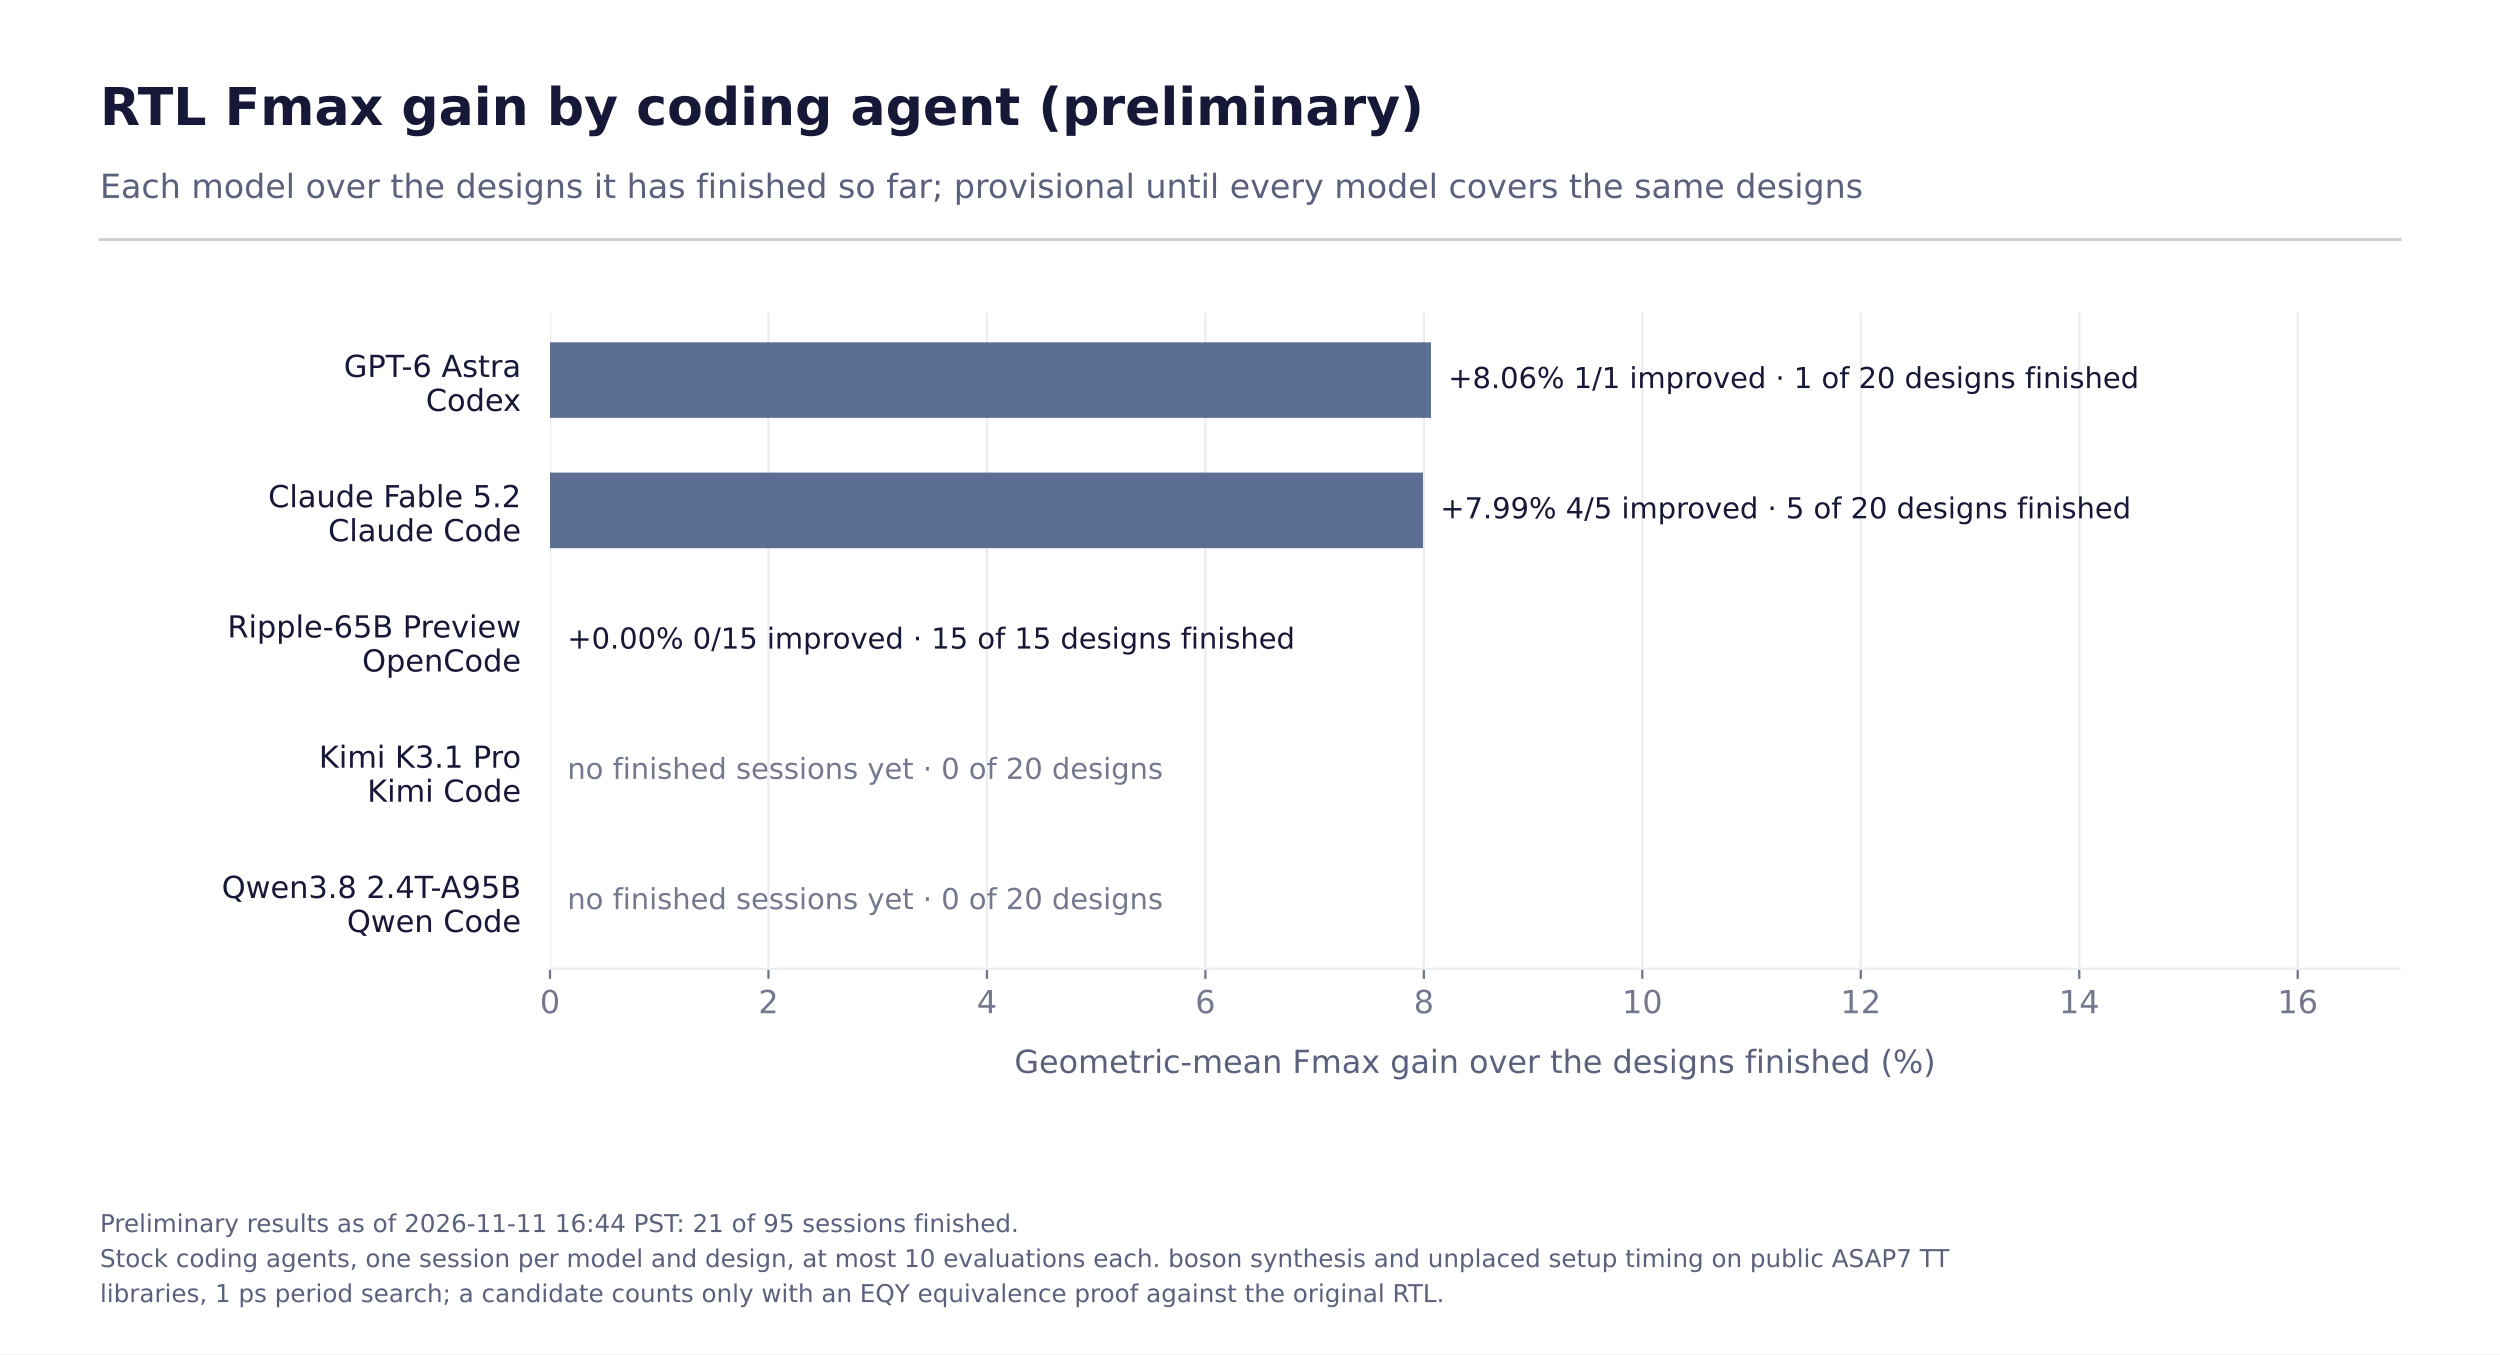
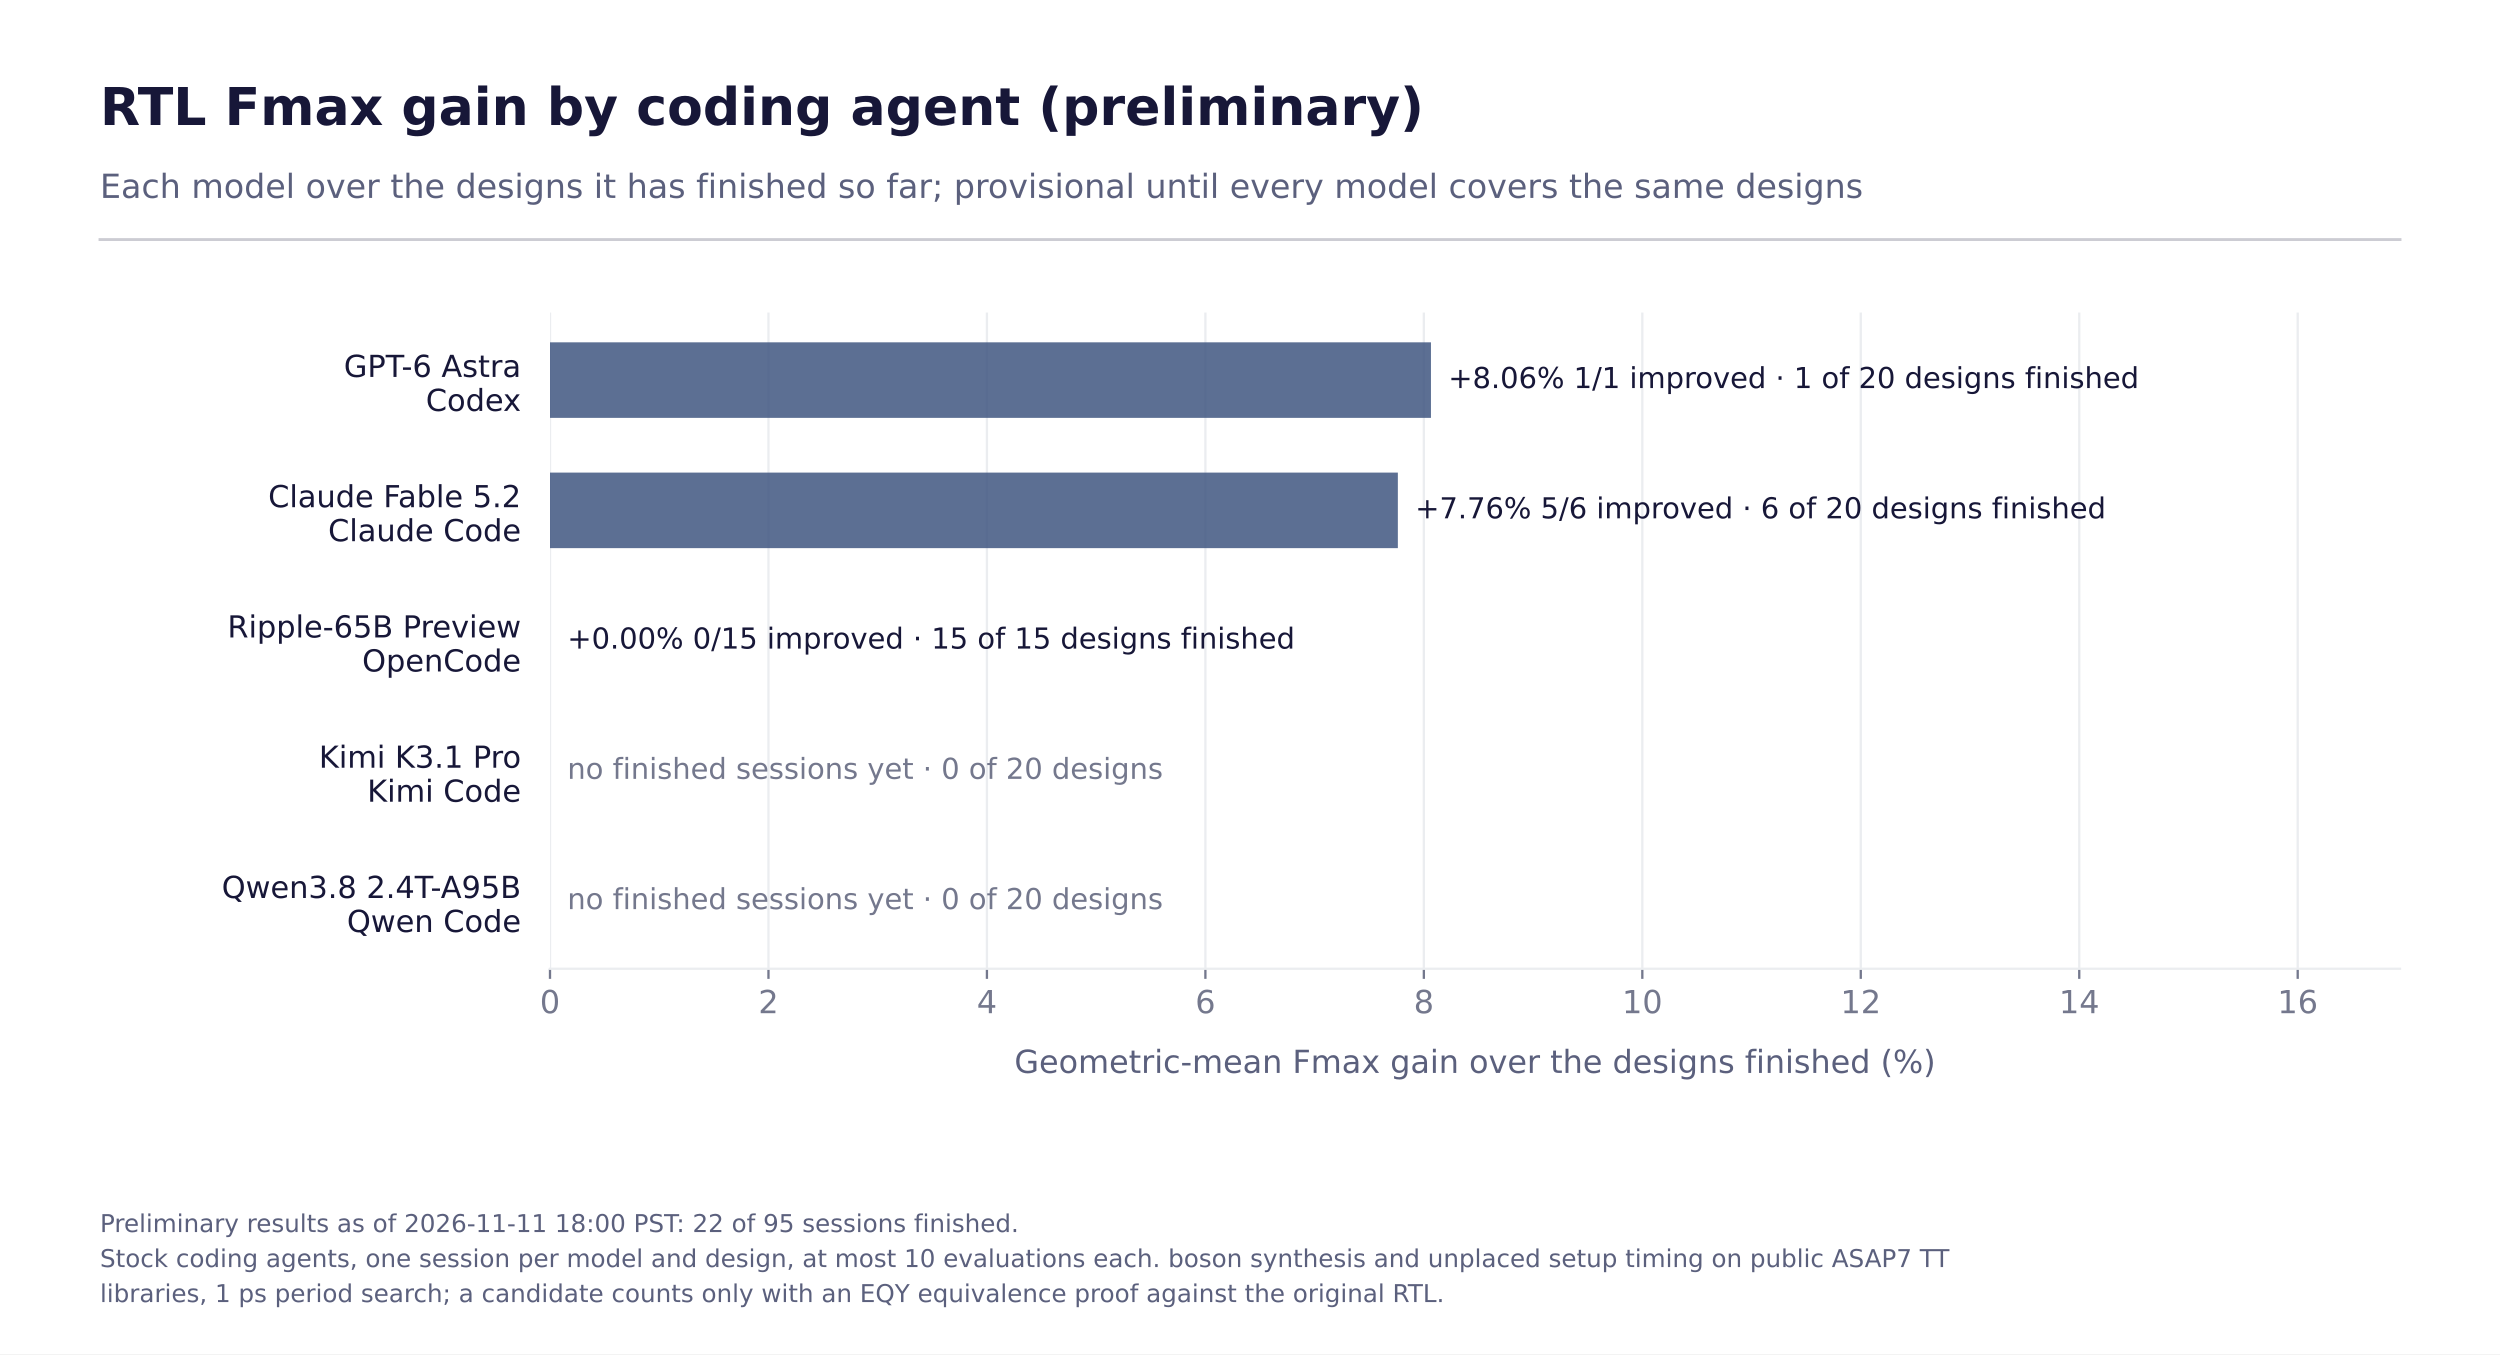
<svg xmlns="http://www.w3.org/2000/svg" xmlns:xlink="http://www.w3.org/1999/xlink" width="864pt" height="468pt" viewBox="0 0 864 468" version="1.1">
  <defs>
    <style type="text/css">*{stroke-linejoin: round; stroke-linecap: butt}</style>
  </defs>
  <g id="figure_1">
    <g id="patch_1">
      <path d="M 0 468  L 864 468  L 864 0  L 0 0  z " style="fill: #ffffff" />
    </g>
    <g id="axes_1">
      <g id="patch_2">
        <path d="M 190.08 334.8  L 829.44 334.8  L 829.44 108  L 190.08 108  z " style="fill: #ffffff" />
      </g>
      <g id="matplotlib.axis_1">
        <g id="xtick_1">
          <g id="line2d_1">
            <path d="M 190.08 334.8  L 190.08 108  " clip-path="url(#pcce7576f7a)" style="fill: none; stroke: #ebedf0; stroke-width: 0.8; stroke-linecap: square" />
          </g>
          <g id="line2d_2">
            <defs>
              <path id="m93d353a957" d="M 0 0  L 0 3.5  " style="stroke: #74788d; stroke-width: 0.8" />
            </defs>
            <g>
              <use xlink:href="#m93d353a957" x="190.08" y="334.8" style="fill: #74788d; stroke: #74788d; stroke-width: 0.8" />
            </g>
          </g>
          <g id="text_1">
            <text style="fill: #74788d; font: 11px 'DejaVu Sans'; text-anchor: middle" x="190.08" y="350.158" transform="rotate(-0 190.08 350.1583)">0</text>
          </g>
        </g>
        <g id="xtick_2">
          <g id="line2d_3">
            <path d="M 265.581 334.8  L 265.581 108  " clip-path="url(#pcce7576f7a)" style="fill: none; stroke: #ebedf0; stroke-width: 0.8; stroke-linecap: square" />
          </g>
          <g id="line2d_4">
            <g>
              <use xlink:href="#m93d353a957" x="265.581" y="334.8" style="fill: #74788d; stroke: #74788d; stroke-width: 0.8" />
            </g>
          </g>
          <g id="text_2">
            <text style="fill: #74788d; font: 11px 'DejaVu Sans'; text-anchor: middle" x="265.581" y="350.158" transform="rotate(-0 265.5808 350.1583)">2</text>
          </g>
        </g>
        <g id="xtick_3">
          <g id="line2d_5">
            <path d="M 341.082 334.8  L 341.082 108  " clip-path="url(#pcce7576f7a)" style="fill: none; stroke: #ebedf0; stroke-width: 0.8; stroke-linecap: square" />
          </g>
          <g id="line2d_6">
            <g>
              <use xlink:href="#m93d353a957" x="341.082" y="334.8" style="fill: #74788d; stroke: #74788d; stroke-width: 0.8" />
            </g>
          </g>
          <g id="text_3">
            <text style="fill: #74788d; font: 11px 'DejaVu Sans'; text-anchor: middle" x="341.082" y="350.158" transform="rotate(-0 341.0817 350.1583)">4</text>
          </g>
        </g>
        <g id="xtick_4">
          <g id="line2d_7">
            <path d="M 416.583 334.8  L 416.583 108  " clip-path="url(#pcce7576f7a)" style="fill: none; stroke: #ebedf0; stroke-width: 0.8; stroke-linecap: square" />
          </g>
          <g id="line2d_8">
            <g>
              <use xlink:href="#m93d353a957" x="416.583" y="334.8" style="fill: #74788d; stroke: #74788d; stroke-width: 0.8" />
            </g>
          </g>
          <g id="text_4">
            <text style="fill: #74788d; font: 11px 'DejaVu Sans'; text-anchor: middle" x="416.583" y="350.158" transform="rotate(-0 416.5825 350.1583)">6</text>
          </g>
        </g>
        <g id="xtick_5">
          <g id="line2d_9">
            <path d="M 492.083 334.8  L 492.083 108  " clip-path="url(#pcce7576f7a)" style="fill: none; stroke: #ebedf0; stroke-width: 0.8; stroke-linecap: square" />
          </g>
          <g id="line2d_10">
            <g>
              <use xlink:href="#m93d353a957" x="492.083" y="334.8" style="fill: #74788d; stroke: #74788d; stroke-width: 0.8" />
            </g>
          </g>
          <g id="text_5">
            <text style="fill: #74788d; font: 11px 'DejaVu Sans'; text-anchor: middle" x="492.083" y="350.158" transform="rotate(-0 492.0834 350.1583)">8</text>
          </g>
        </g>
        <g id="xtick_6">
          <g id="line2d_11">
            <path d="M 567.584 334.8  L 567.584 108  " clip-path="url(#pcce7576f7a)" style="fill: none; stroke: #ebedf0; stroke-width: 0.8; stroke-linecap: square" />
          </g>
          <g id="line2d_12">
            <g>
              <use xlink:href="#m93d353a957" x="567.584" y="334.8" style="fill: #74788d; stroke: #74788d; stroke-width: 0.8" />
            </g>
          </g>
          <g id="text_6">
            <text style="fill: #74788d; font: 11px 'DejaVu Sans'; text-anchor: middle" x="567.584" y="350.158" transform="rotate(-0 567.5842 350.1583)">10</text>
          </g>
        </g>
        <g id="xtick_7">
          <g id="line2d_13">
            <path d="M 643.085 334.8  L 643.085 108  " clip-path="url(#pcce7576f7a)" style="fill: none; stroke: #ebedf0; stroke-width: 0.8; stroke-linecap: square" />
          </g>
          <g id="line2d_14">
            <g>
              <use xlink:href="#m93d353a957" x="643.085" y="334.8" style="fill: #74788d; stroke: #74788d; stroke-width: 0.8" />
            </g>
          </g>
          <g id="text_7">
            <text style="fill: #74788d; font: 11px 'DejaVu Sans'; text-anchor: middle" x="643.085" y="350.158" transform="rotate(-0 643.085 350.1583)">12</text>
          </g>
        </g>
        <g id="xtick_8">
          <g id="line2d_15">
            <path d="M 718.586 334.8  L 718.586 108  " clip-path="url(#pcce7576f7a)" style="fill: none; stroke: #ebedf0; stroke-width: 0.8; stroke-linecap: square" />
          </g>
          <g id="line2d_16">
            <g>
              <use xlink:href="#m93d353a957" x="718.586" y="334.8" style="fill: #74788d; stroke: #74788d; stroke-width: 0.8" />
            </g>
          </g>
          <g id="text_8">
            <text style="fill: #74788d; font: 11px 'DejaVu Sans'; text-anchor: middle" x="718.586" y="350.158" transform="rotate(-0 718.5859 350.1583)">14</text>
          </g>
        </g>
        <g id="xtick_9">
          <g id="line2d_17">
            <path d="M 794.087 334.8  L 794.087 108  " clip-path="url(#pcce7576f7a)" style="fill: none; stroke: #ebedf0; stroke-width: 0.8; stroke-linecap: square" />
          </g>
          <g id="line2d_18">
            <g>
              <use xlink:href="#m93d353a957" x="794.087" y="334.8" style="fill: #74788d; stroke: #74788d; stroke-width: 0.8" />
            </g>
          </g>
          <g id="text_9">
            <text style="fill: #74788d; font: 11px 'DejaVu Sans'; text-anchor: middle" x="794.087" y="350.158" transform="rotate(-0 794.0867 350.1583)">16</text>
          </g>
        </g>
        <g id="text_10">
          <text style="fill: #5b607d; font: 11px 'DejaVu Sans'; text-anchor: middle" x="509.76" y="370.804" transform="rotate(-0 509.76 370.8042)">Geometric-mean Fmax gain over the designs finished (%)</text>
        </g>
      </g>
      <g id="matplotlib.axis_2">
        <g id="ytick_1">
          <g id="line2d_19" />
          <g id="text_11">
            <text style="fill: #171738; font: 10.5px 'DejaVu Sans'" transform="translate(118.8322 130.2724)">GPT-6 Astra</text>
            <text style="fill: #171738; font: 10.5px 'DejaVu Sans'" transform="translate(147.1658 142.0301)">Codex</text>
          </g>
        </g>
        <g id="ytick_2">
          <g id="line2d_20" />
          <g id="text_12">
            <text style="fill: #171738; font: 10.5px 'DejaVu Sans'" transform="translate(92.68391 175.2903)">Claude Fable 5.2</text>
            <text style="fill: #171738; font: 10.5px 'DejaVu Sans'" transform="translate(113.3952 187.048)">Claude Code</text>
          </g>
        </g>
        <g id="ytick_3">
          <g id="line2d_21" />
          <g id="text_13">
            <text style="fill: #171738; font: 10.5px 'DejaVu Sans'" transform="translate(78.59914 220.3082)">Ripple-65B Preview</text>
            <text style="fill: #171738; font: 10.5px 'DejaVu Sans'" transform="translate(125.1502 232.0659)">OpenCode</text>
          </g>
        </g>
        <g id="ytick_4">
          <g id="line2d_22" />
          <g id="text_14">
            <text style="fill: #171738; font: 10.5px 'DejaVu Sans'" transform="translate(110.2222 265.326)">Kimi K3.1 Pro</text>
            <text style="fill: #171738; font: 10.5px 'DejaVu Sans'" transform="translate(126.9123 277.0837)">Kimi Code</text>
          </g>
        </g>
        <g id="ytick_5">
          <g id="line2d_23" />
          <g id="text_15">
            <text style="fill: #171738; font: 10.5px 'DejaVu Sans'" transform="translate(76.62383 310.3439)">Qwen3.8 2.4T-A95B</text>
            <text style="fill: #171738; font: 10.5px 'DejaVu Sans'" transform="translate(119.892 322.1016)">Qwen Code</text>
          </g>
        </g>
      </g>
      <g id="patch_3">
        <path d="M 190.08 118.309  L 494.537 118.309  L 494.537 144.419  L 190.08 144.419  z " clip-path="url(#pcce7576f7a)" style="fill: #3f5680; opacity: 0.85" />
      </g>
      <g id="patch_4">
-         <path d="M 190.08 163.327  L 491.781 163.327  L 491.781 189.437  L 190.08 189.437  z " clip-path="url(#pcce7576f7a)" style="fill: #3f5680; opacity: 0.85" />
+         <path d="M 190.08 163.327  L 483.099 163.327  L 483.099 189.437  L 190.08 189.437  z " clip-path="url(#pcce7576f7a)" style="fill: #3f5680; opacity: 0.85" />
      </g>
      <g id="patch_5">
        <path d="M 190.08 208.345  L 190.08 208.345  L 190.08 234.455  L 190.08 234.455  z " clip-path="url(#pcce7576f7a)" style="fill: #3f5680; opacity: 0.85" />
      </g>
      <g id="patch_6">
        <path d="M 190.08 253.363  L 190.08 253.363  L 190.08 279.473  L 190.08 279.473  z " clip-path="url(#pcce7576f7a)" style="fill: #3f5680; opacity: 0.85" />
      </g>
      <g id="patch_7">
        <path d="M 190.08 298.381  L 190.08 298.381  L 190.08 324.491  L 190.08 324.491  z " clip-path="url(#pcce7576f7a)" style="fill: #3f5680; opacity: 0.85" />
      </g>
      <g id="patch_8">
        <path d="M 190.08 334.8  L 829.44 334.8  " style="fill: none; stroke: #ebedf0; stroke-width: 0.8; stroke-linejoin: miter; stroke-linecap: square" />
      </g>
      <g id="text_16">
        <text style="fill: #171738; font: 10px 'DejaVu Sans'; text-anchor: start" x="500.537" y="134.124" transform="rotate(-0 500.5371 134.1236)">+8.06%   1/1 improved · 1 of 20 designs finished</text>
      </g>
      <g id="text_17">
-         <text style="fill: #171738; font: 10px 'DejaVu Sans'; text-anchor: start" x="497.781" y="179.142" transform="rotate(-0 497.7814 179.1415)">+7.99%   4/5 improved · 5 of 20 designs finished</text>
+         <text style="fill: #171738; font: 10px 'DejaVu Sans'; text-anchor: start" x="489.099" y="179.142" transform="rotate(-0 489.0988 179.1415)">+7.76%   5/6 improved · 6 of 20 designs finished</text>
      </g>
      <g id="text_18">
        <text style="fill: #171738; font: 10px 'DejaVu Sans'; text-anchor: start" x="196.08" y="224.159" transform="rotate(-0 196.08 224.1594)">+0.00%   0/15 improved · 15 of 15 designs finished</text>
      </g>
      <g id="text_19">
        <text style="fill: #74788d; font: 10px 'DejaVu Sans'; text-anchor: start" x="196.08" y="269.177" transform="rotate(-0 196.08 269.1772)">no finished sessions yet · 0 of 20 designs</text>
      </g>
      <g id="text_20">
        <text style="fill: #74788d; font: 10px 'DejaVu Sans'; text-anchor: start" x="196.08" y="314.195" transform="rotate(-0 196.08 314.1951)">no finished sessions yet · 0 of 20 designs</text>
      </g>
    </g>
    <g id="line2d_24">
      <path d="M 34.56 82.8  L 829.44 82.8  " style="fill: none; stroke: #171738; stroke-opacity: 0.22; stroke-linecap: square" />
    </g>
    <g id="text_21">
      <text style="fill: #171738; font: 700 18px 'DejaVu Sans'; text-anchor: start" x="34.56" y="43.2" transform="rotate(-0 34.56 43.2)">RTL Fmax gain by coding agent (preliminary)</text>
    </g>
    <g id="text_22">
      <text style="fill: #5b607d; font: 11.5px 'DejaVu Sans'; text-anchor: start" x="34.56" y="68.4" transform="rotate(-0 34.56 68.4)">Each model over the designs it has finished so far; provisional until every model covers the same designs</text>
    </g>
    <g id="text_23">
-       <text style="fill: #5b607d; font: 8.5px 'DejaVu Sans'" transform="translate(34.56 425.7968)">Preliminary results as of 2026-11-11 16:44 PST: 21 of 95 sessions finished.</text>
+       <text style="fill: #5b607d; font: 8.5px 'DejaVu Sans'" transform="translate(34.56 425.7968)">Preliminary results as of 2026-11-11 18:00 PST: 22 of 95 sessions finished.</text>
      <text style="fill: #5b607d; font: 8.5px 'DejaVu Sans'" transform="translate(34.56 437.8984)">Stock coding agents, one session per model and design, at most 10 evaluations each. boson synthesis and unplaced setup timing on public ASAP7 TT</text>
      <text style="fill: #5b607d; font: 8.5px 'DejaVu Sans'" transform="translate(34.56 450)">libraries, 1 ps period search; a candidate counts only with an EQY equivalence proof against the original RTL.</text>
    </g>
  </g>
  <defs>
    <clipPath id="pcce7576f7a">
      <rect x="190.08" y="108" width="639.36" height="226.8" />
    </clipPath>
  </defs>
</svg>
